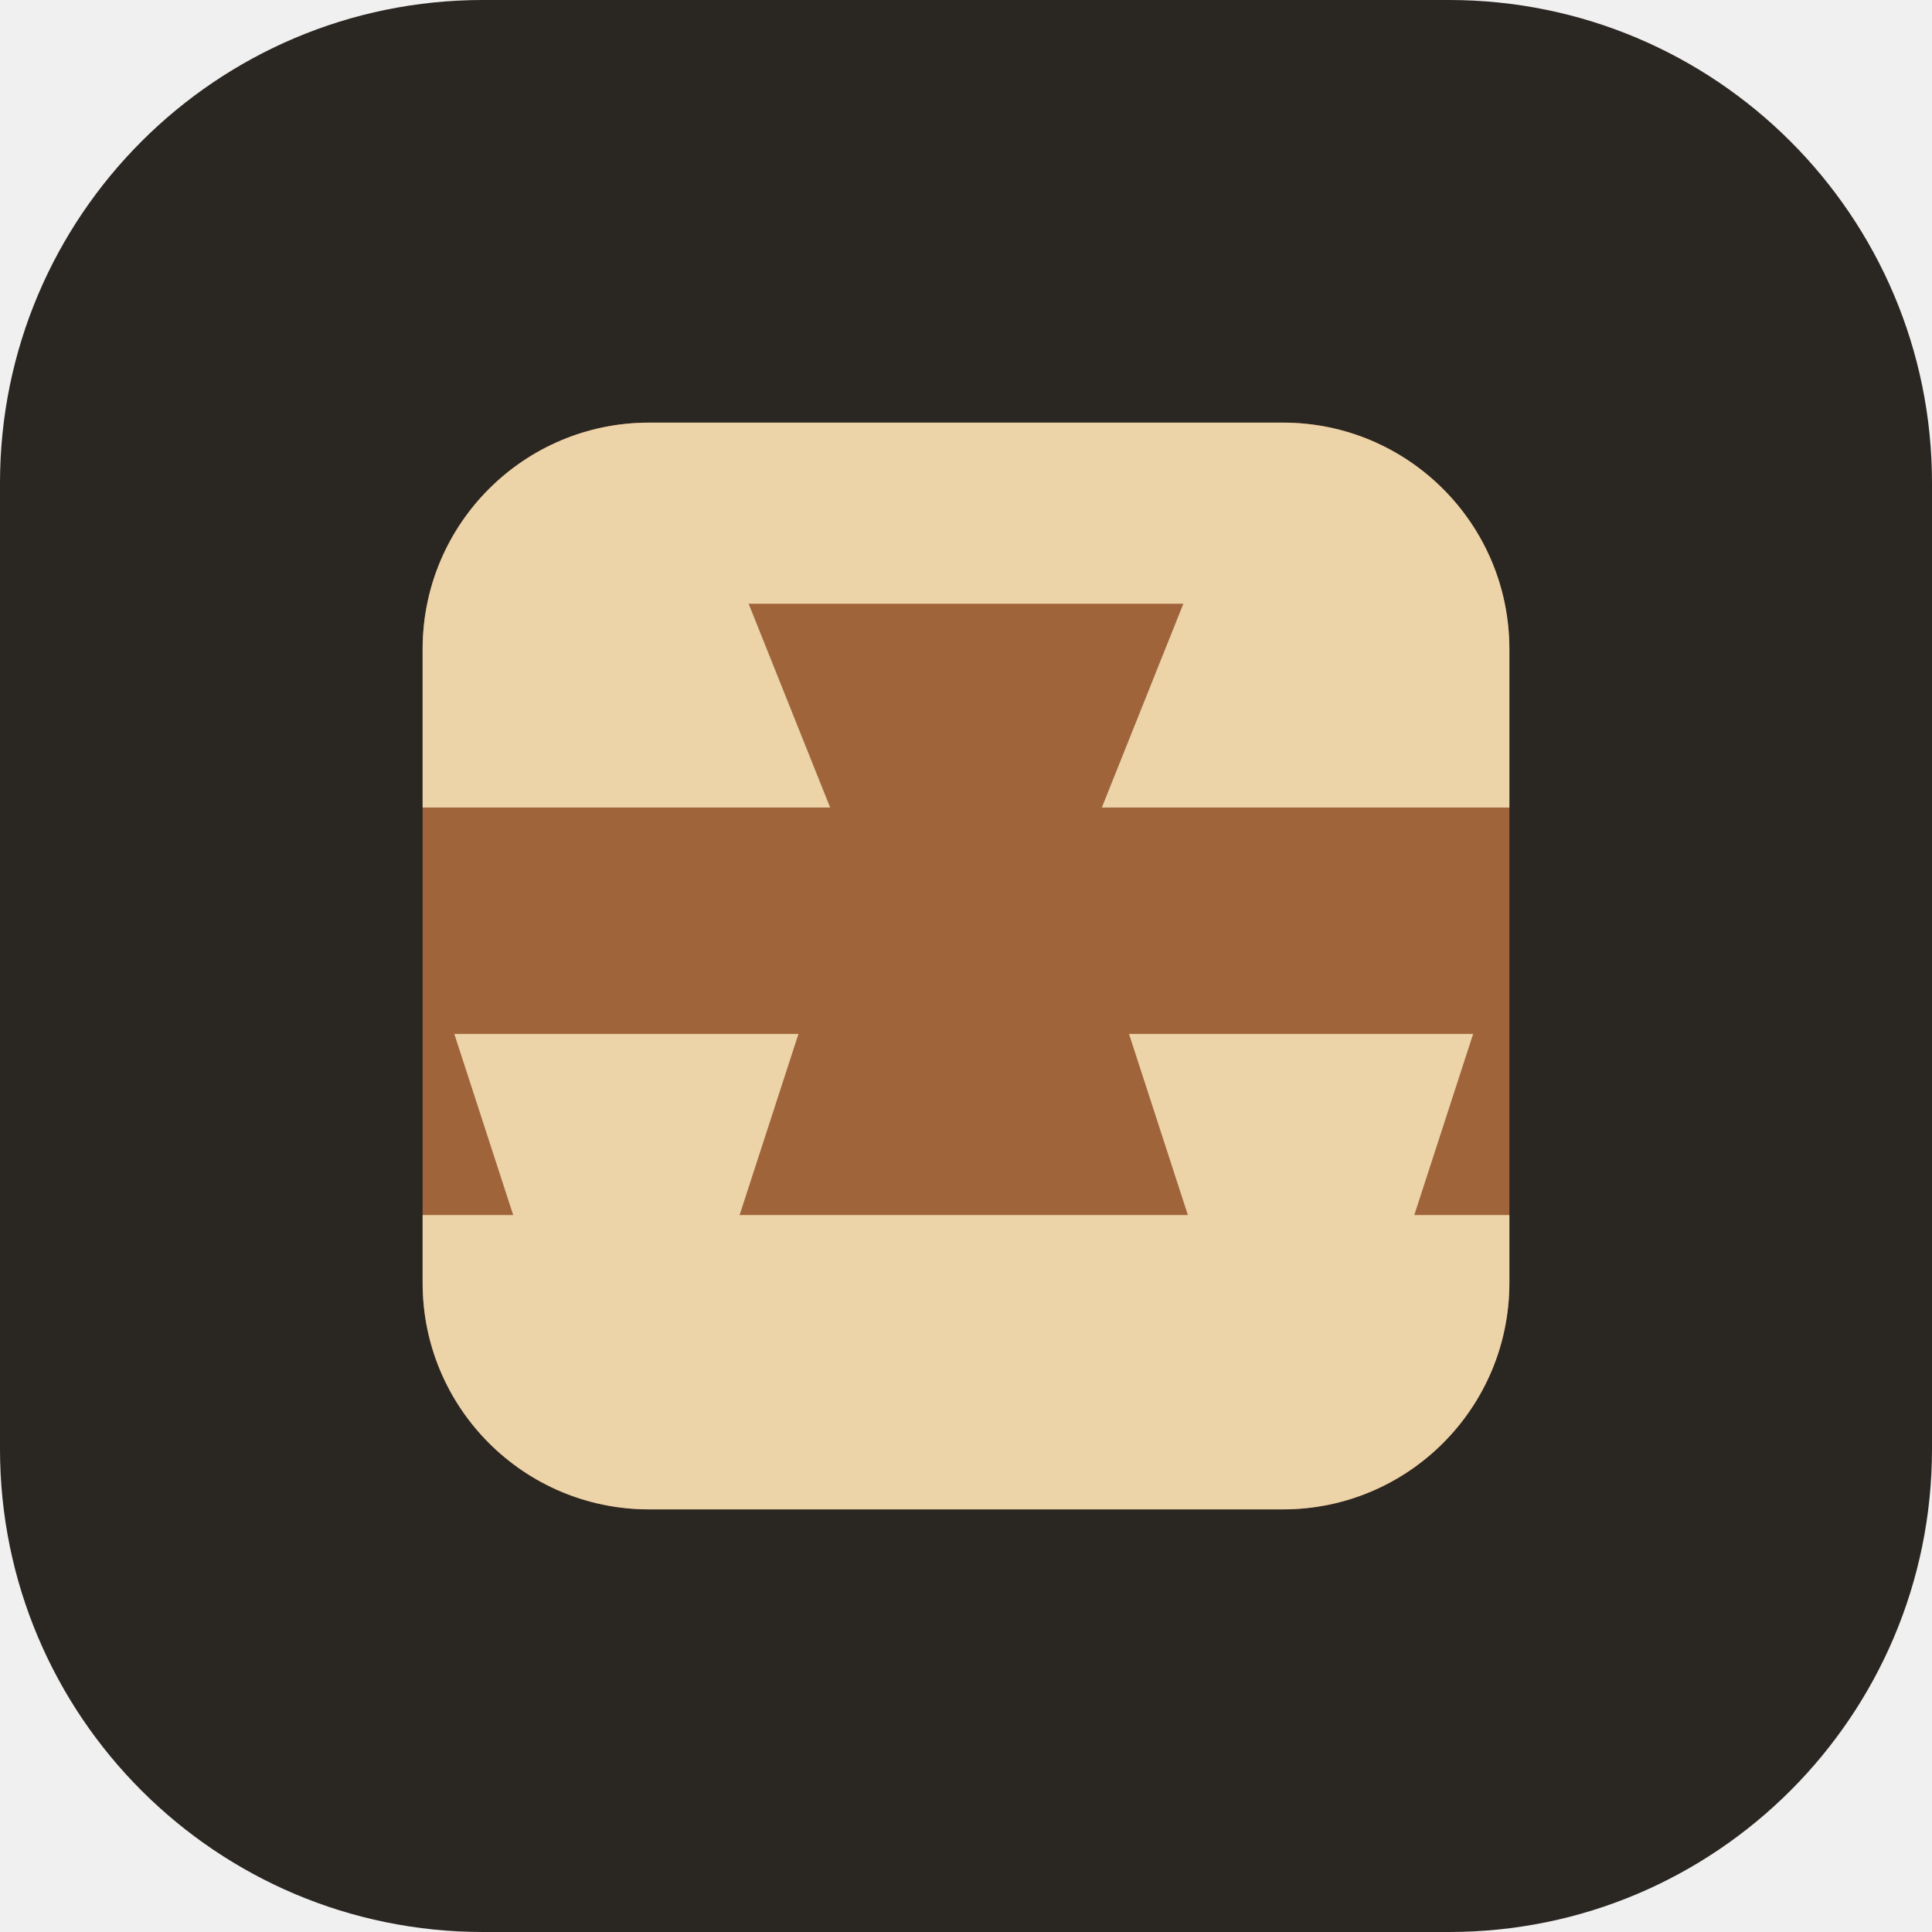
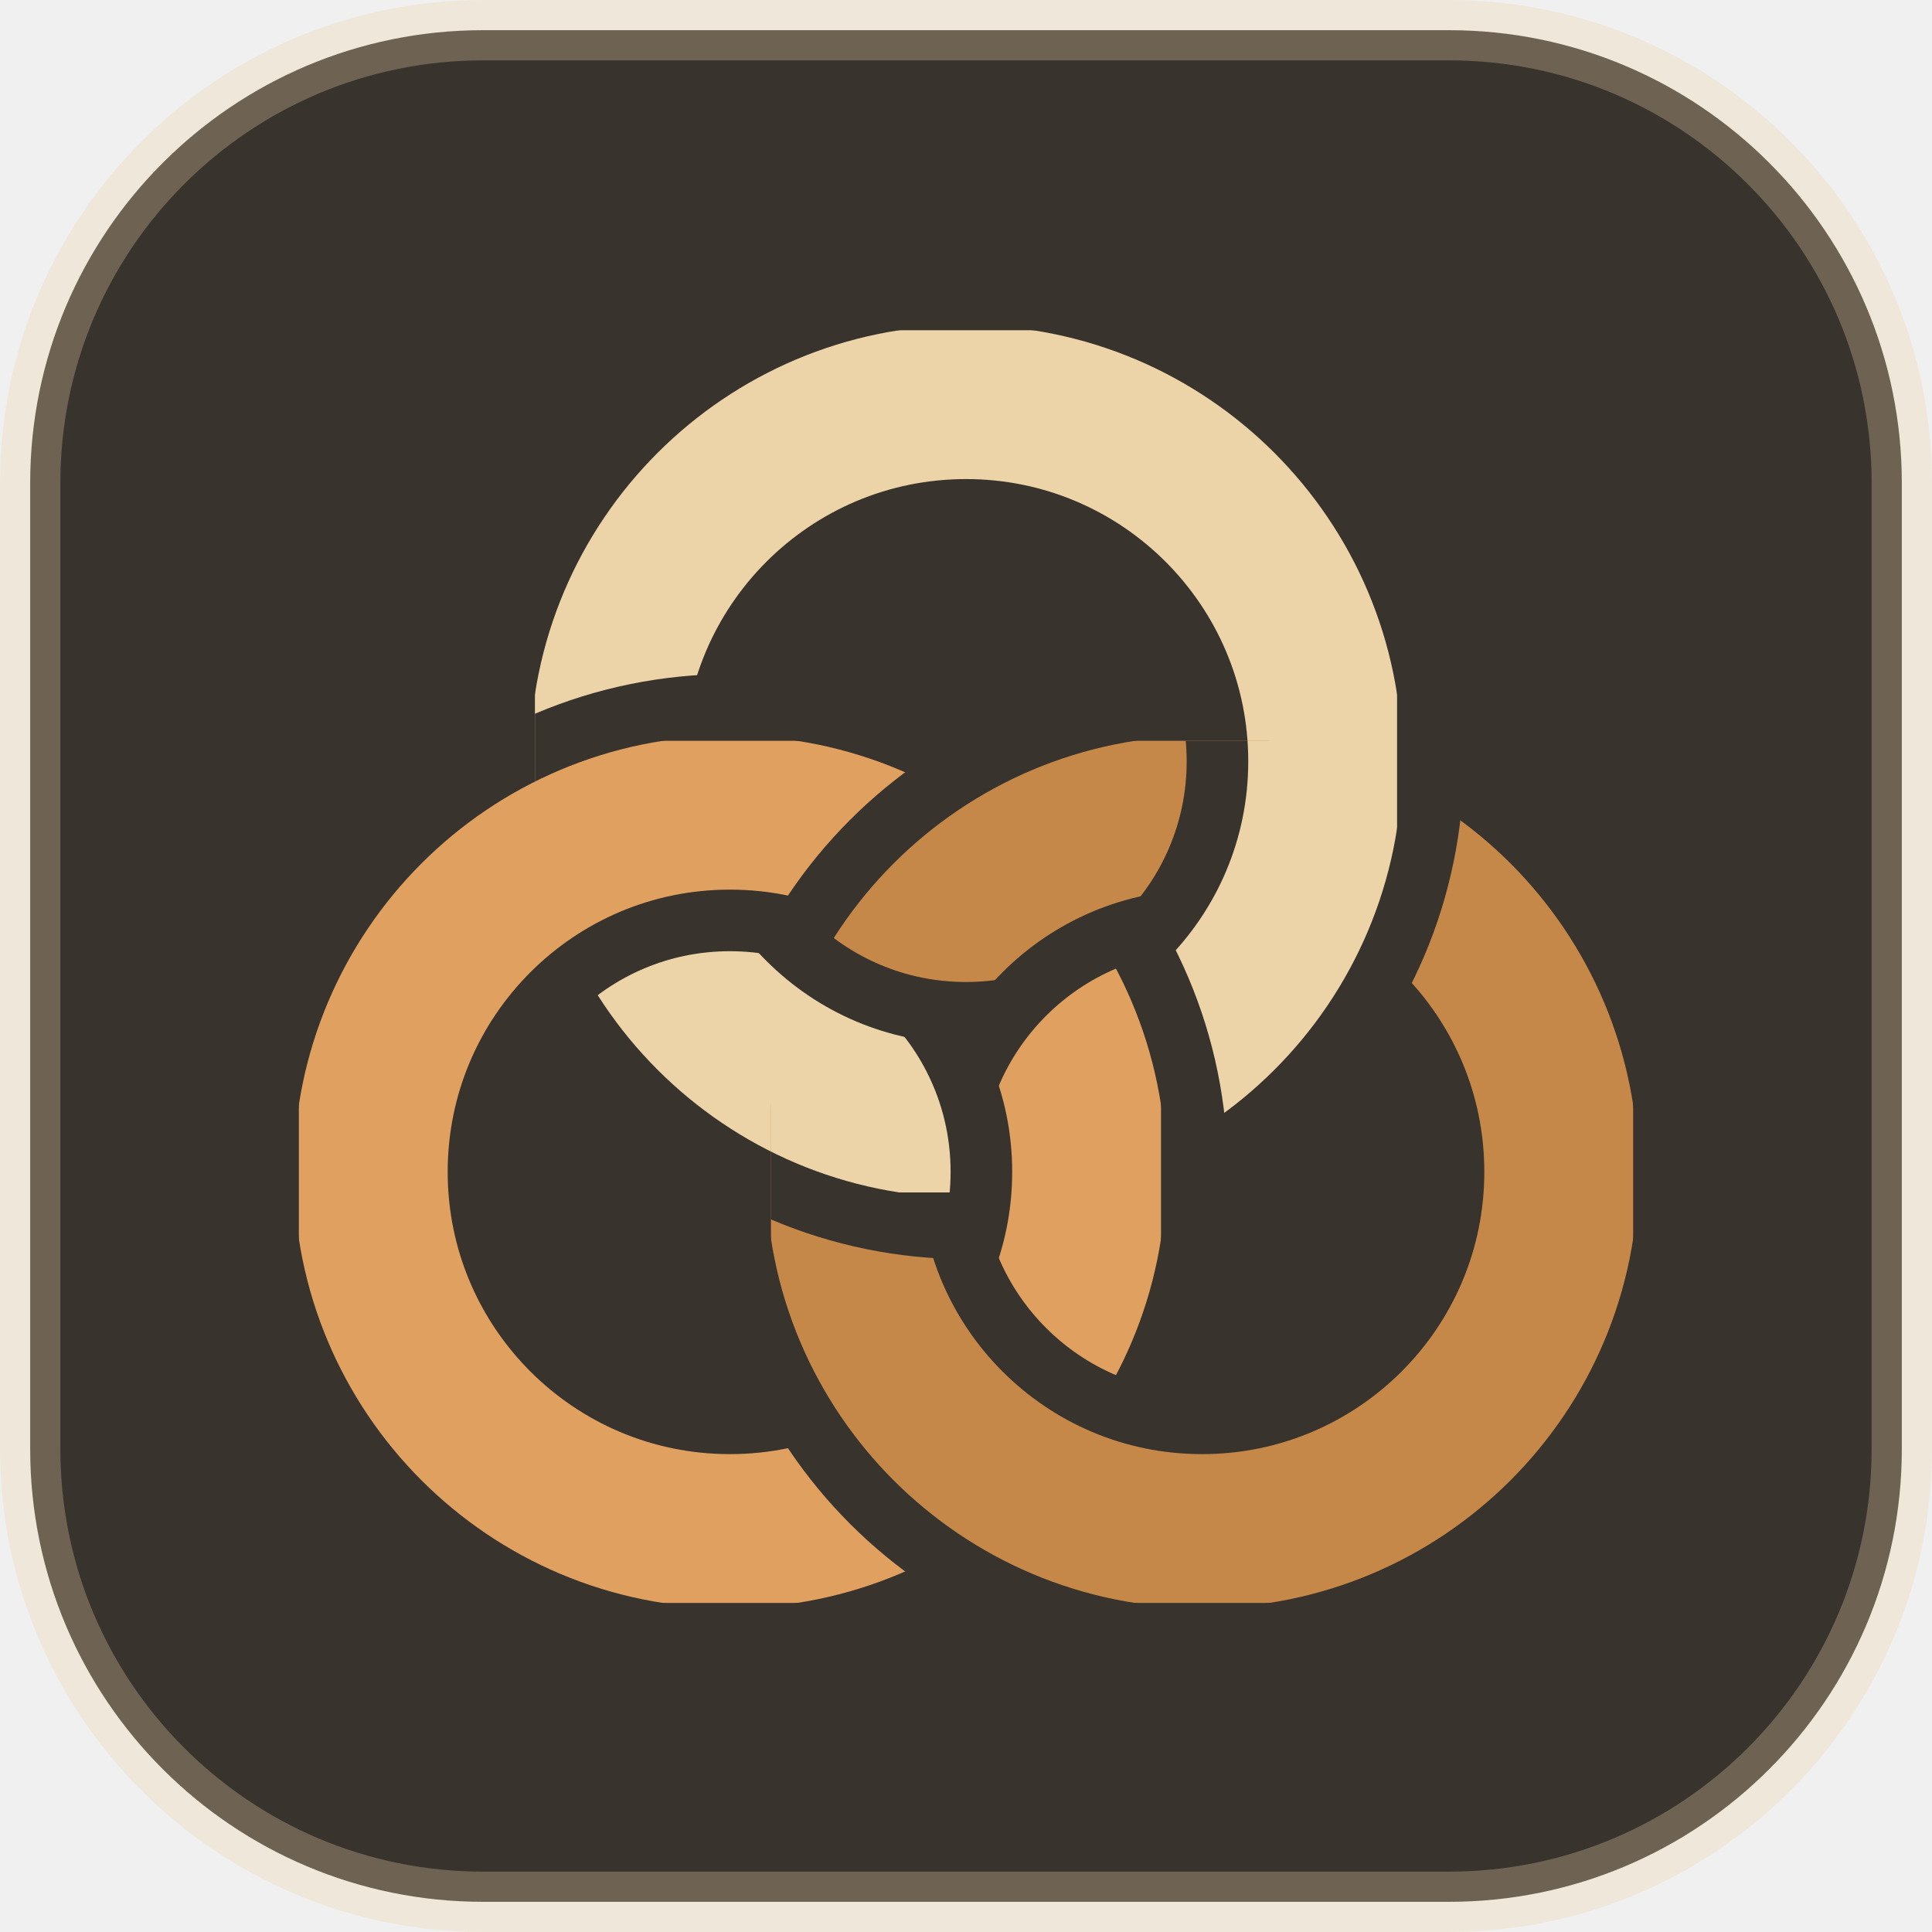
<svg xmlns="http://www.w3.org/2000/svg" viewBox="0 0 32 32">
-   <rect width="32" height="32" rx="8" fill="#2a2622" />
-   <g transform="translate(4 4) scale(.75)">
-     <clipPath id="js">
-       <rect x="4" y="4" width="24" height="24" rx="5" />
-     </clipPath>
-     <g clip-path="url(#js)">
-       <rect x="4" y="4" width="24" height="24" fill="#a0643a" />
-       <path fill="#ecd3a8" d="M3 3H29V12.5H19L20.8 8H11.2L13 12.5H3z" />
-       <path fill="#ecd3a8" d="M3 29V21.5H6L4.7 17.5H12.3L11 21.5H20.9L19.6 17.5H27.2L25.9 21.5H29V29z" />
-     </g>
+   <rect x=".5" y=".5" width="31" height="31" rx="7.5" fill="#38332d" stroke="#ecd3a8" stroke-opacity=".3" />
+   <defs>
+     <circle id="ta" cx="16" cy="10.6" r="7" />
+     <circle id="tb" cx="20.6" cy="18.6" r="7" />
+     <circle id="tc" cx="11.4" cy="18.6" r="7" />
+     <mask id="ya">
+       <rect width="32" height="32" fill="#fff" />
+       <use href="#tc" fill="none" stroke="#000" stroke-width="5.4" />
+     </mask>
+     <mask id="yb">
+       <rect width="32" height="32" fill="#fff" />
+       <use href="#ta" fill="none" stroke="#000" stroke-width="5.4" />
+     </mask>
+     <mask id="yc">
+       <rect width="32" height="32" fill="#fff" />
+       <use href="#tb" fill="none" stroke="#000" stroke-width="5.4" />
+     </mask>
+   </defs>
+   <g transform="translate(2.4 3.6) scale(.85)" fill="none" stroke-width="3">
+     <use href="#ta" stroke="#ecd3a8" mask="url(#ya)" />
+     <use href="#tb" stroke="#c68848" mask="url(#yb)" />
+     <use href="#tc" stroke="#e0a060" mask="url(#yc)" />
  </g>
</svg>
